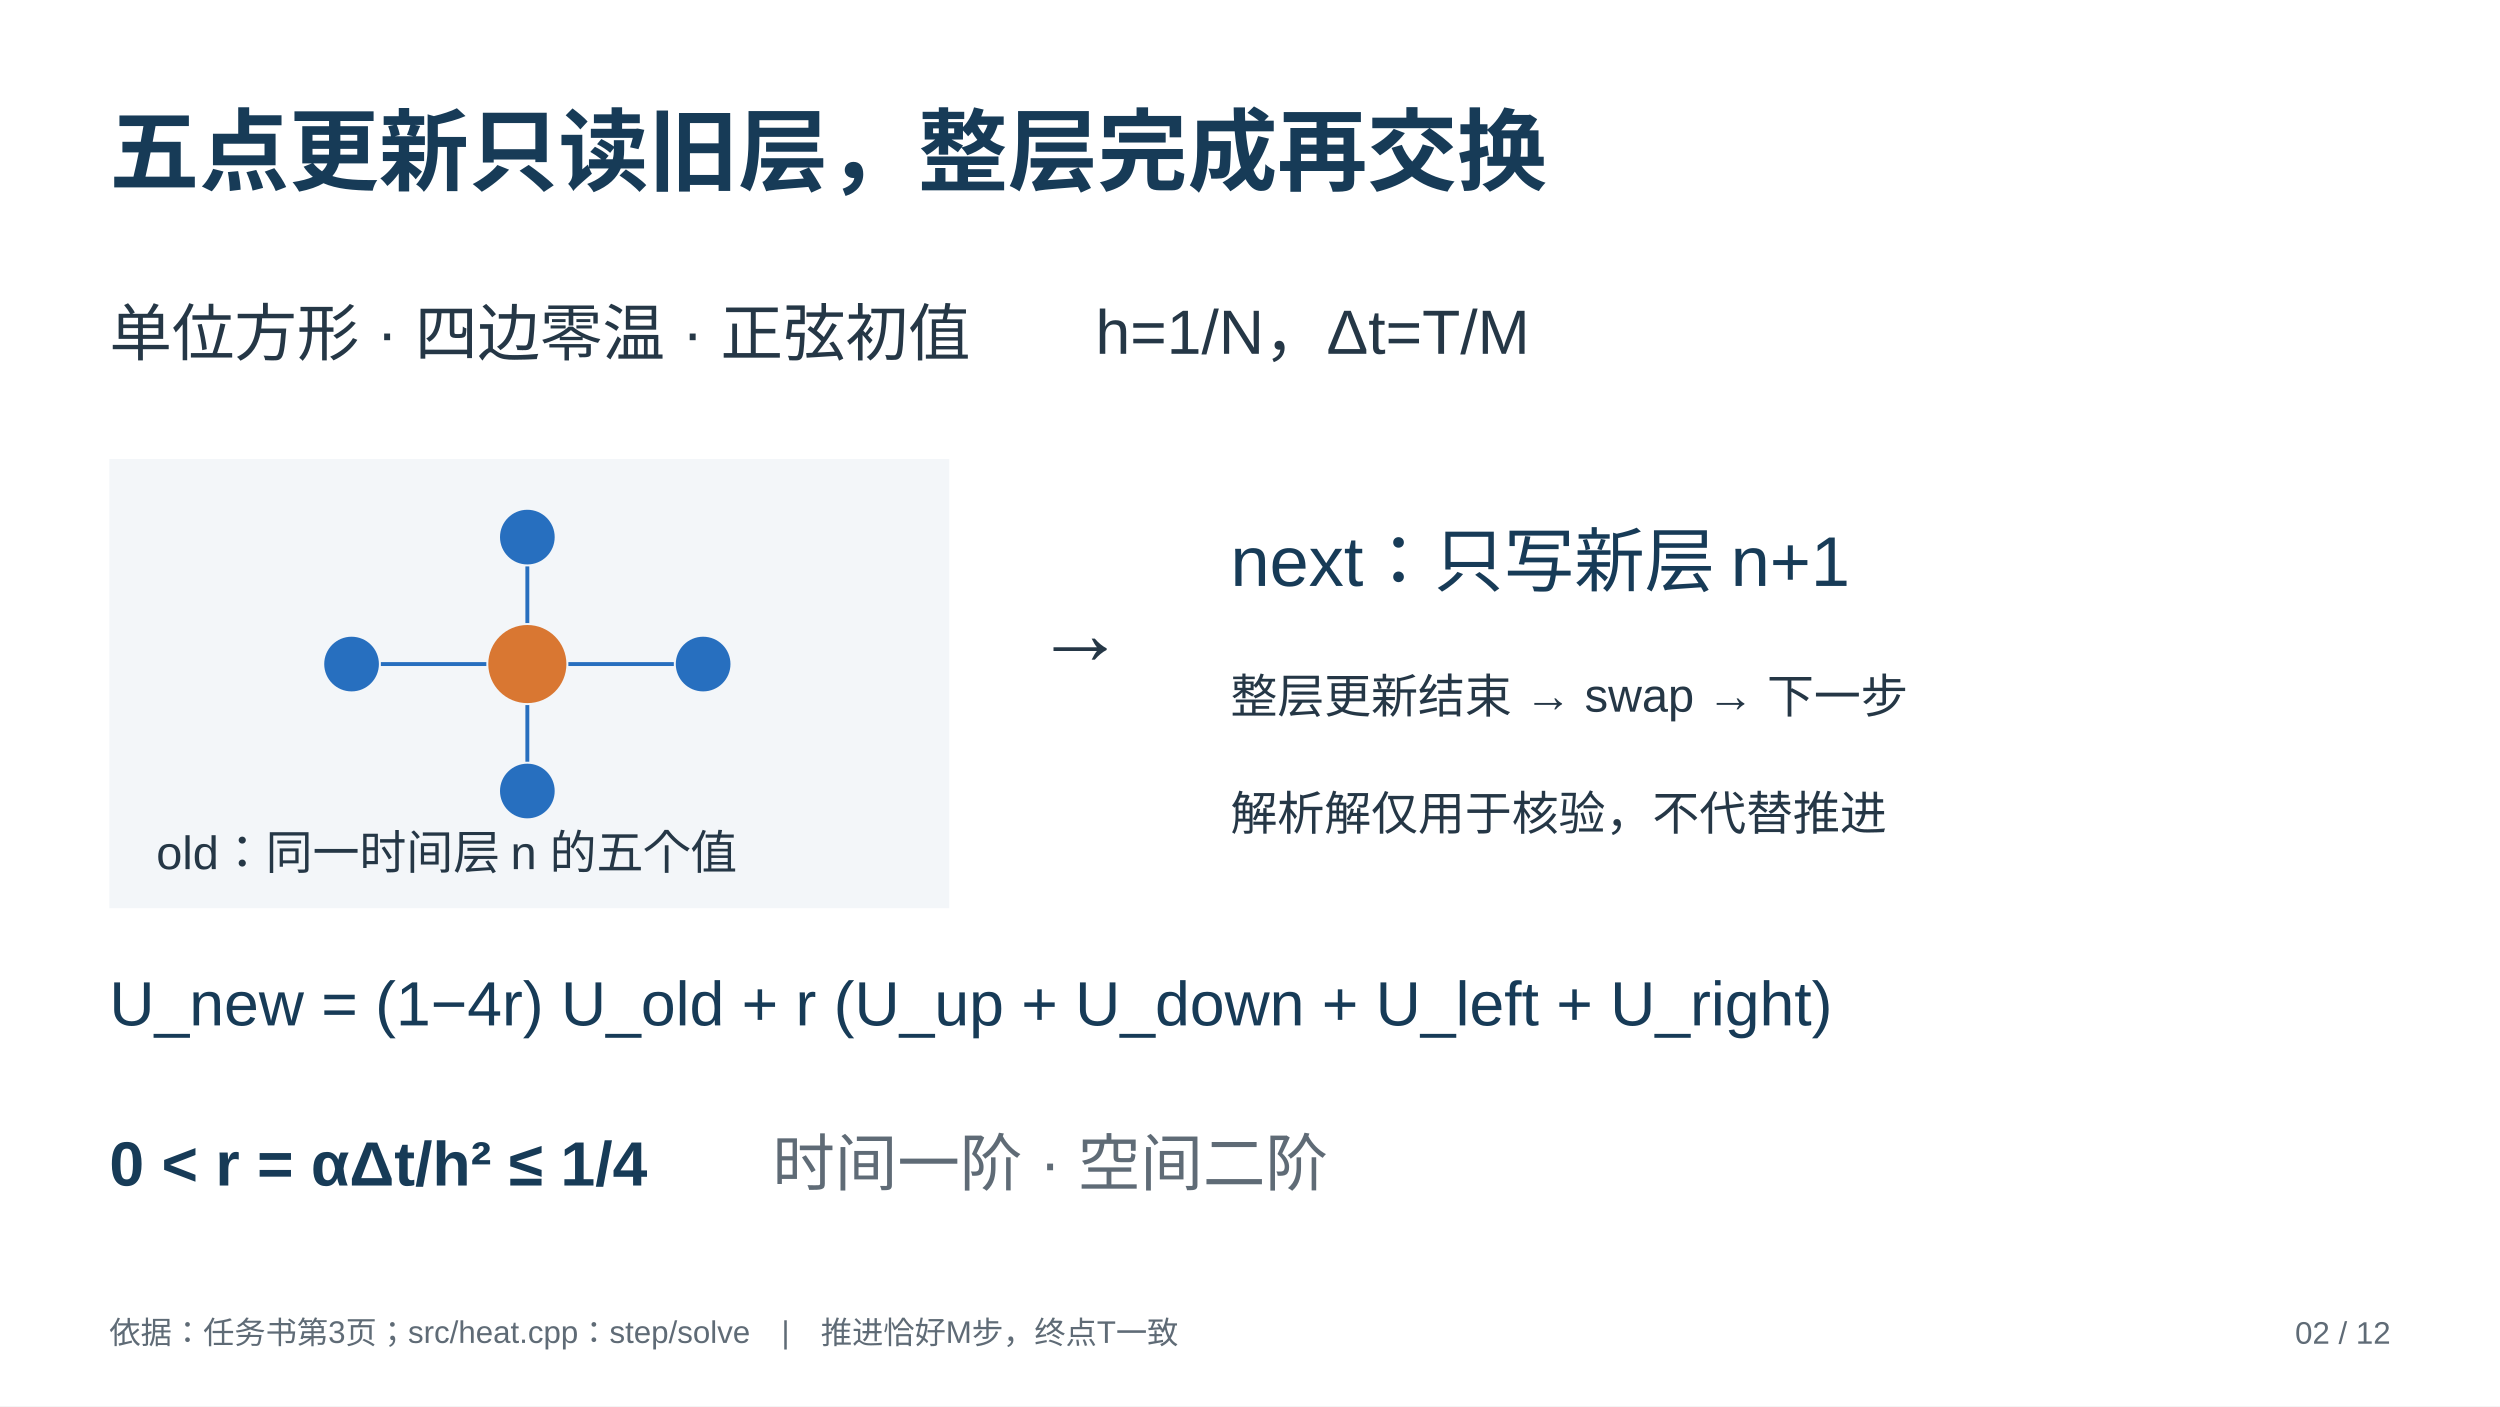
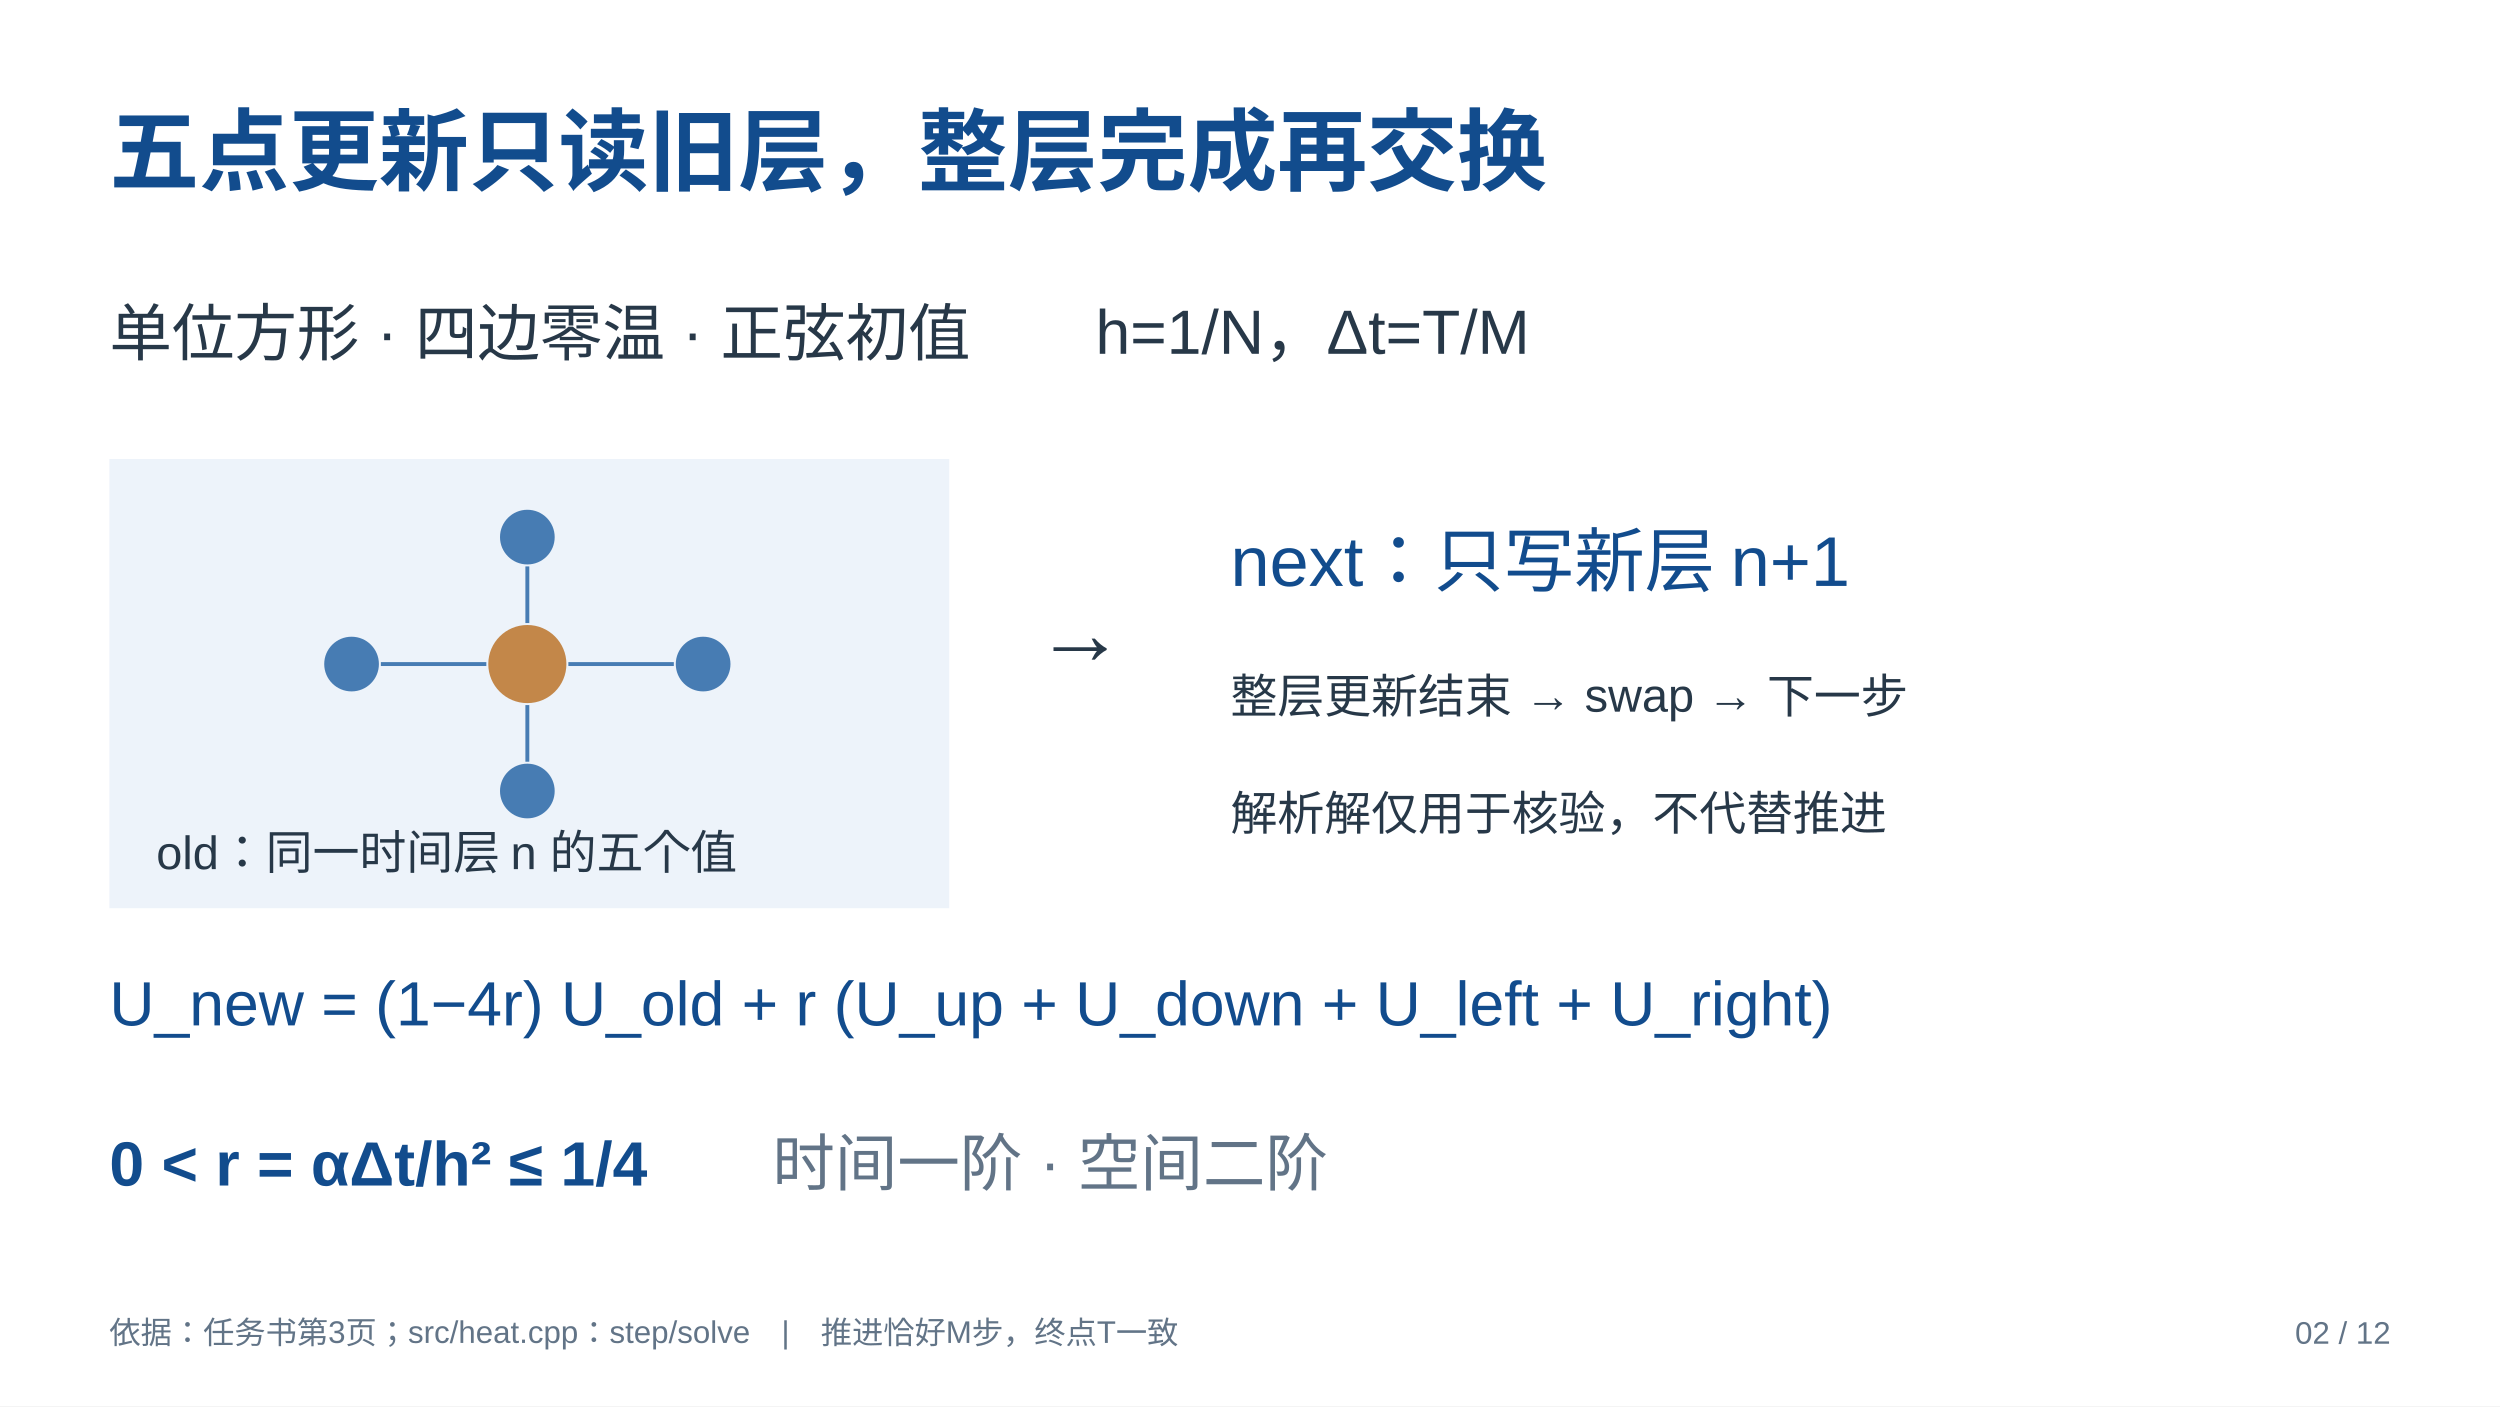
<svg xmlns="http://www.w3.org/2000/svg" viewBox="0 0 1280 720" font-family="Microsoft YaHei, Arial" font-size="32" data-pptx-page-role="content">
  <rect id="bg" data-pptx-role="background" width="1280" height="720" fill="#FFFFFF" />
-   <g id="title" data-pptx-bounds="56 35 1168 95" fill="#173B57">
+   <g id="title" data-pptx-bounds="56 35 1168 95" fill="#124C8D">
    <text x="56" y="94" font-size="46" font-weight="bold">五点更新只读旧层，整层完成再交换</text>
  </g>
-   <g id="model" data-pptx-bounds="56 145 1168 65" fill="#253746">
+   <g id="model" data-pptx-bounds="56 145 1168 65" fill="#273848">
    <text x="56" y="182">单位方形 · 四边零温 · 正弦初值　　h=1/N，Δt=T/M</text>
  </g>
  <g id="old-to-new" data-pptx-bounds="56 235 1168 230">
-     <rect x="56" y="235" width="430" height="230" fill="#F3F6F9" />
-     <g fill="#276FBF">
+     <rect x="56" y="235" width="430" height="230" fill="#EDF3FA" />
+     <g fill="#477CB3">
      <circle cx="270" cy="275" r="14" />
      <circle cx="180" cy="340" r="14" />
      <circle cx="360" cy="340" r="14" />
      <circle cx="270" cy="405" r="14" />
    </g>
-     <circle cx="270" cy="340" r="20" fill="#D97732" />
-     <g stroke="#276FBF" stroke-width="2">
+     <circle cx="270" cy="340" r="20" fill="#C38749" />
+     <g stroke="#477CB3" stroke-width="2">
      <line x1="270" y1="290" x2="270" y2="319" />
      <line x1="195" y1="340" x2="249" y2="340" />
      <line x1="291" y1="340" x2="345" y2="340" />
      <line x1="270" y1="361" x2="270" y2="390" />
    </g>
-     <g fill="#253746" font-size="24">
+     <g fill="#273848" font-size="24">
      <text x="80" y="445">old：同一时间层 n 的五个值</text>
      <text x="530" y="340" font-size="46">→</text>
-       <text x="630" y="300" font-size="36" fill="#173B57">next：只写新层 n+1</text>
+       <text x="630" y="300" font-size="36" fill="#124C8D">next：只写新层 n+1</text>
      <text x="630" y="365">整层更新结束 → swap → 下一步</text>
      <text x="630" y="425">解析解仅用于核验，不代替推进</text>
    </g>
  </g>
  <g id="update-equation" data-pptx-replace-with="formula" data-pptx-x="56" data-pptx-y="485" data-pptx-width="1168" data-pptx-height="60" data-pptx-bounds="56 485 1168 60">
-     <text x="56" y="525" fill="#173B57">U_new = (1−4r) U_old + r (U_up + U_down + U_left + U_right)</text>
+     <text x="56" y="525" fill="#124C8D">U_new = (1−4r) U_old + r (U_up + U_down + U_left + U_right)</text>
  </g>
-   <g id="stability" data-pptx-bounds="56 565 1168 70" fill="#173B57">
-     <text x="56" y="607" font-weight="bold">0 &lt; r = αΔt/h² ≤ 1/4　　<tspan fill="#5F6B76" font-weight="normal">时间一阶 · 空间二阶</tspan>
+   <g id="stability" data-pptx-bounds="56 565 1168 70" fill="#124C8D">
+     <text x="56" y="607" font-weight="bold">0 &lt; r = αΔt/h² ≤ 1/4　　<tspan fill="#627487" font-weight="normal">时间一阶 · 空间二阶</tspan>
    </text>
  </g>
-   <g id="footer" data-pptx-role="footer" data-pptx-bounds="56 668 1168 32" fill="#5F6B76" font-size="16">
+   <g id="footer" data-pptx-role="footer" data-pptx-bounds="56 668 1168 32" fill="#627487" font-size="16">
    <text x="56" y="688">依据：任务书第3页；src/heat.cpp：step/solve　|　推进恰好M步，终点T一致</text>
    <text x="1224" y="688" text-anchor="end">02 / 12</text>
  </g>
</svg>
